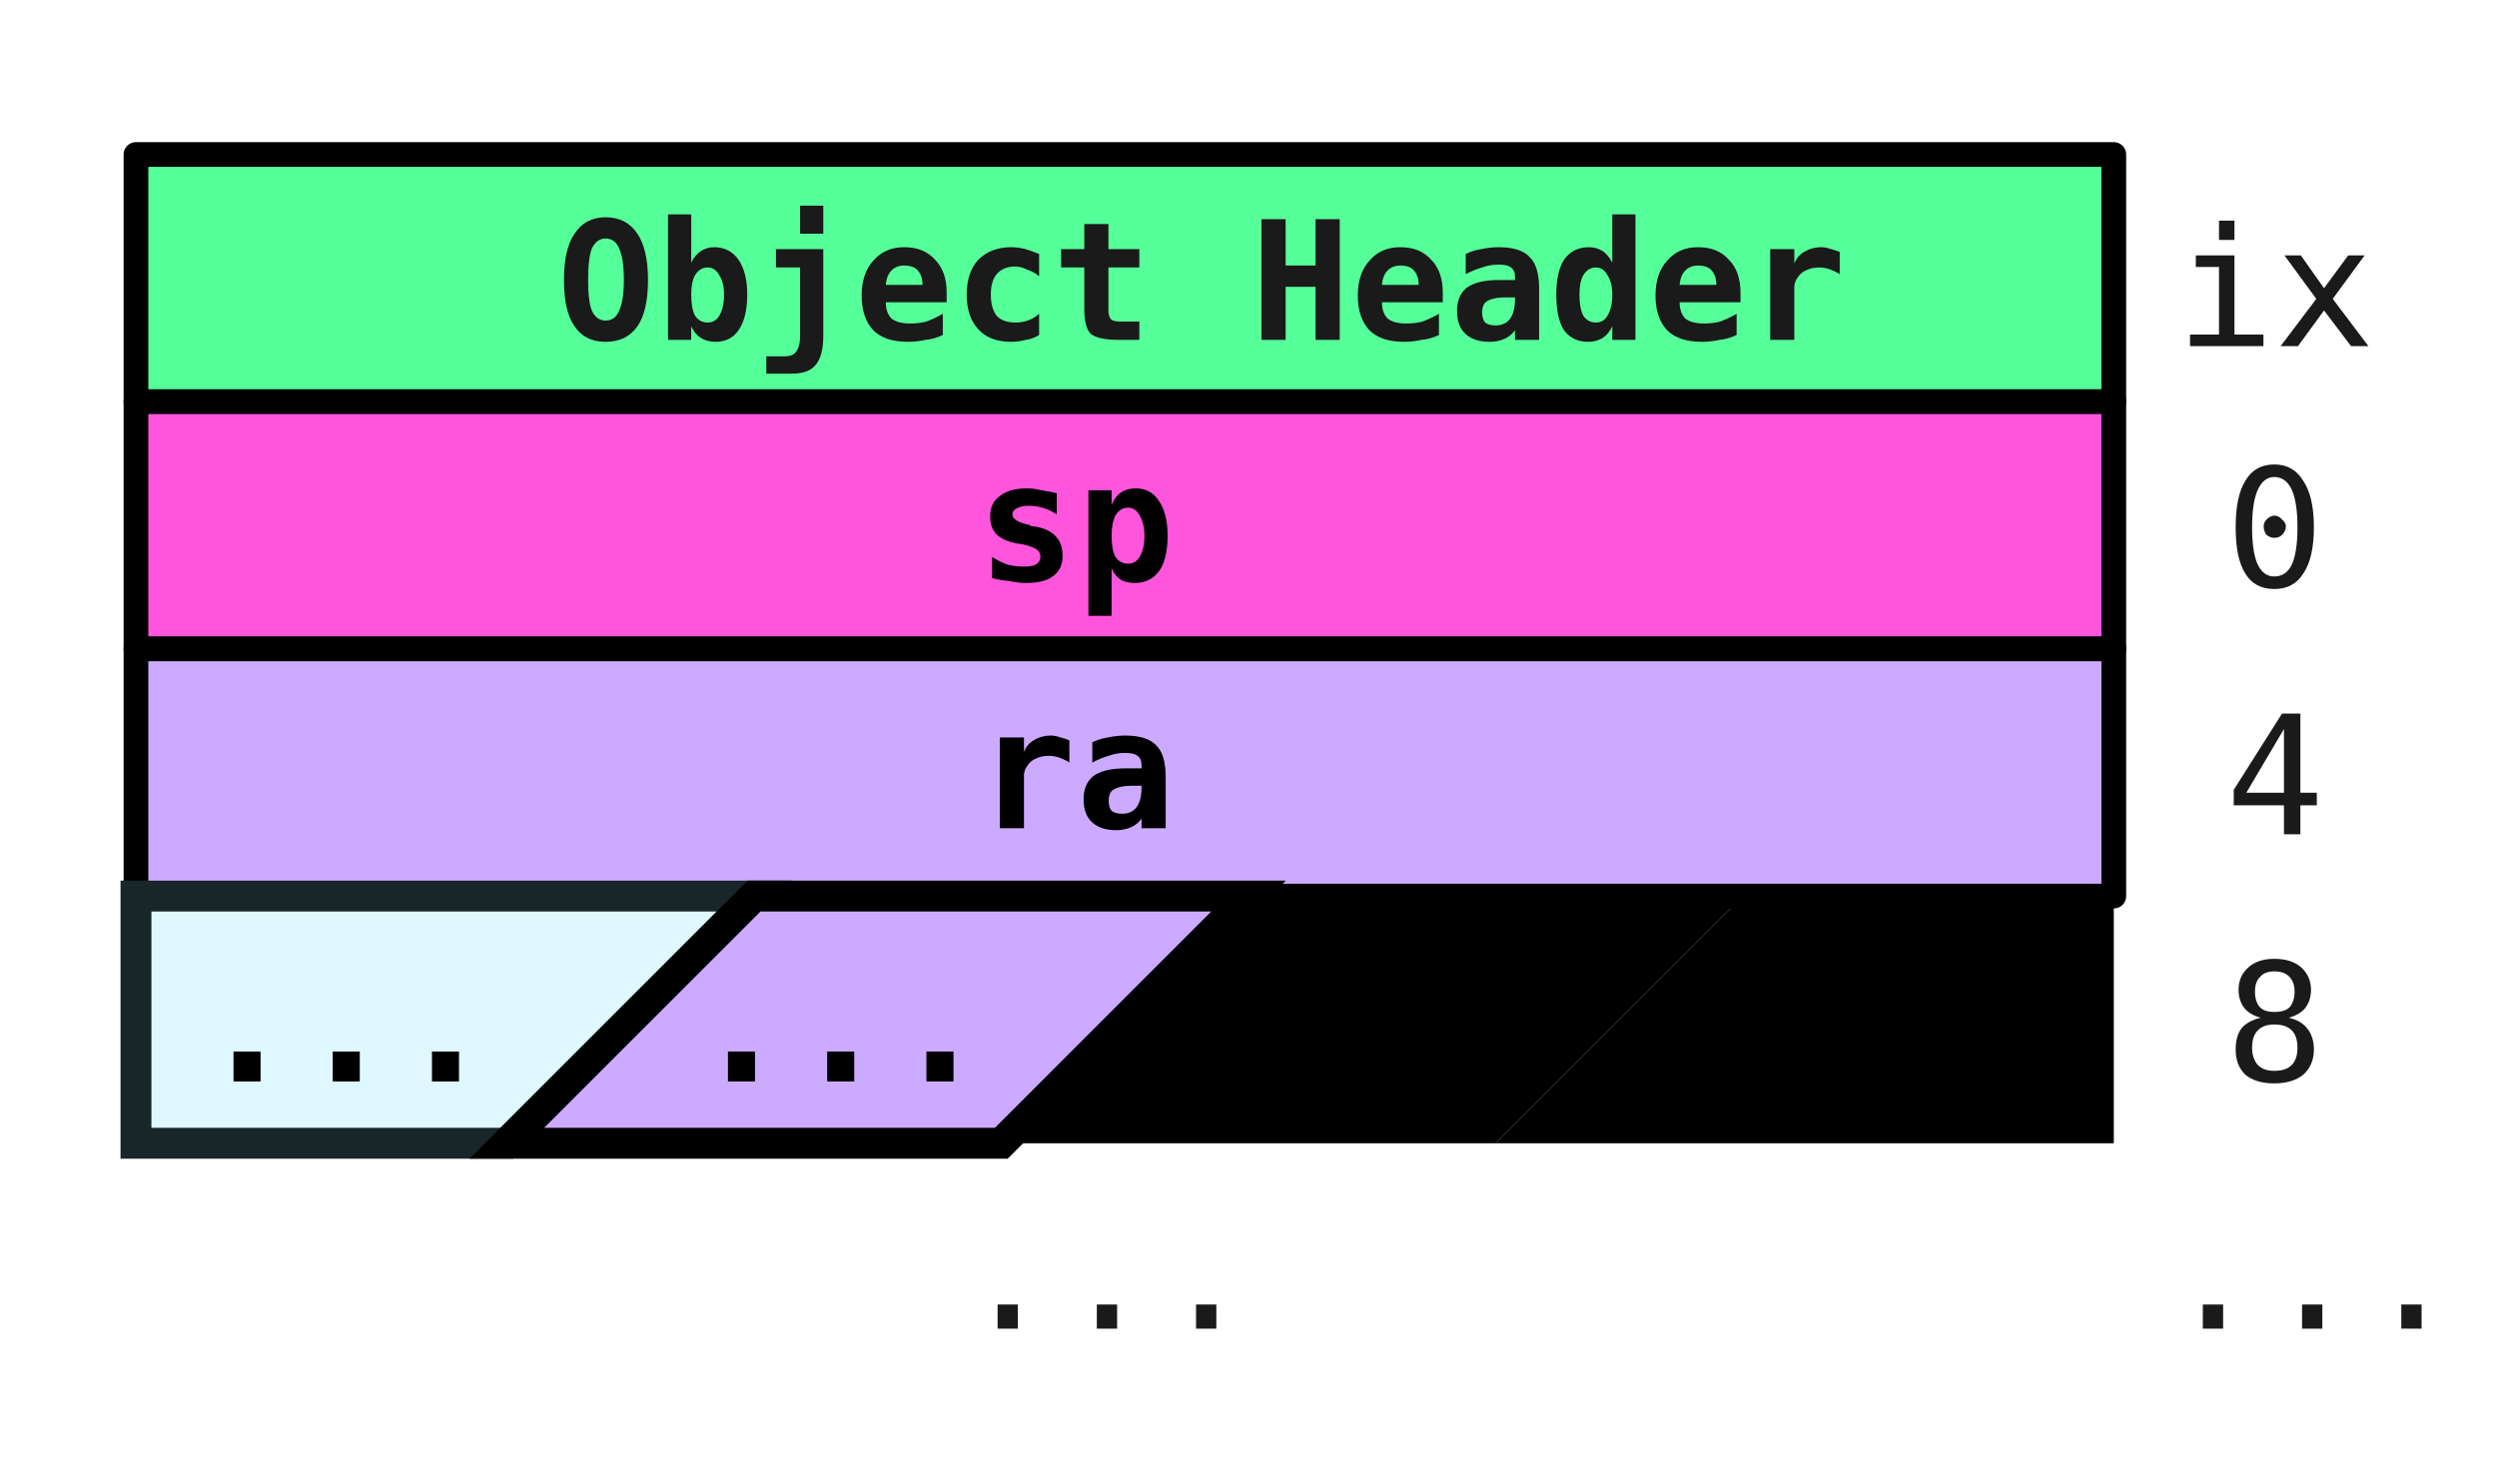
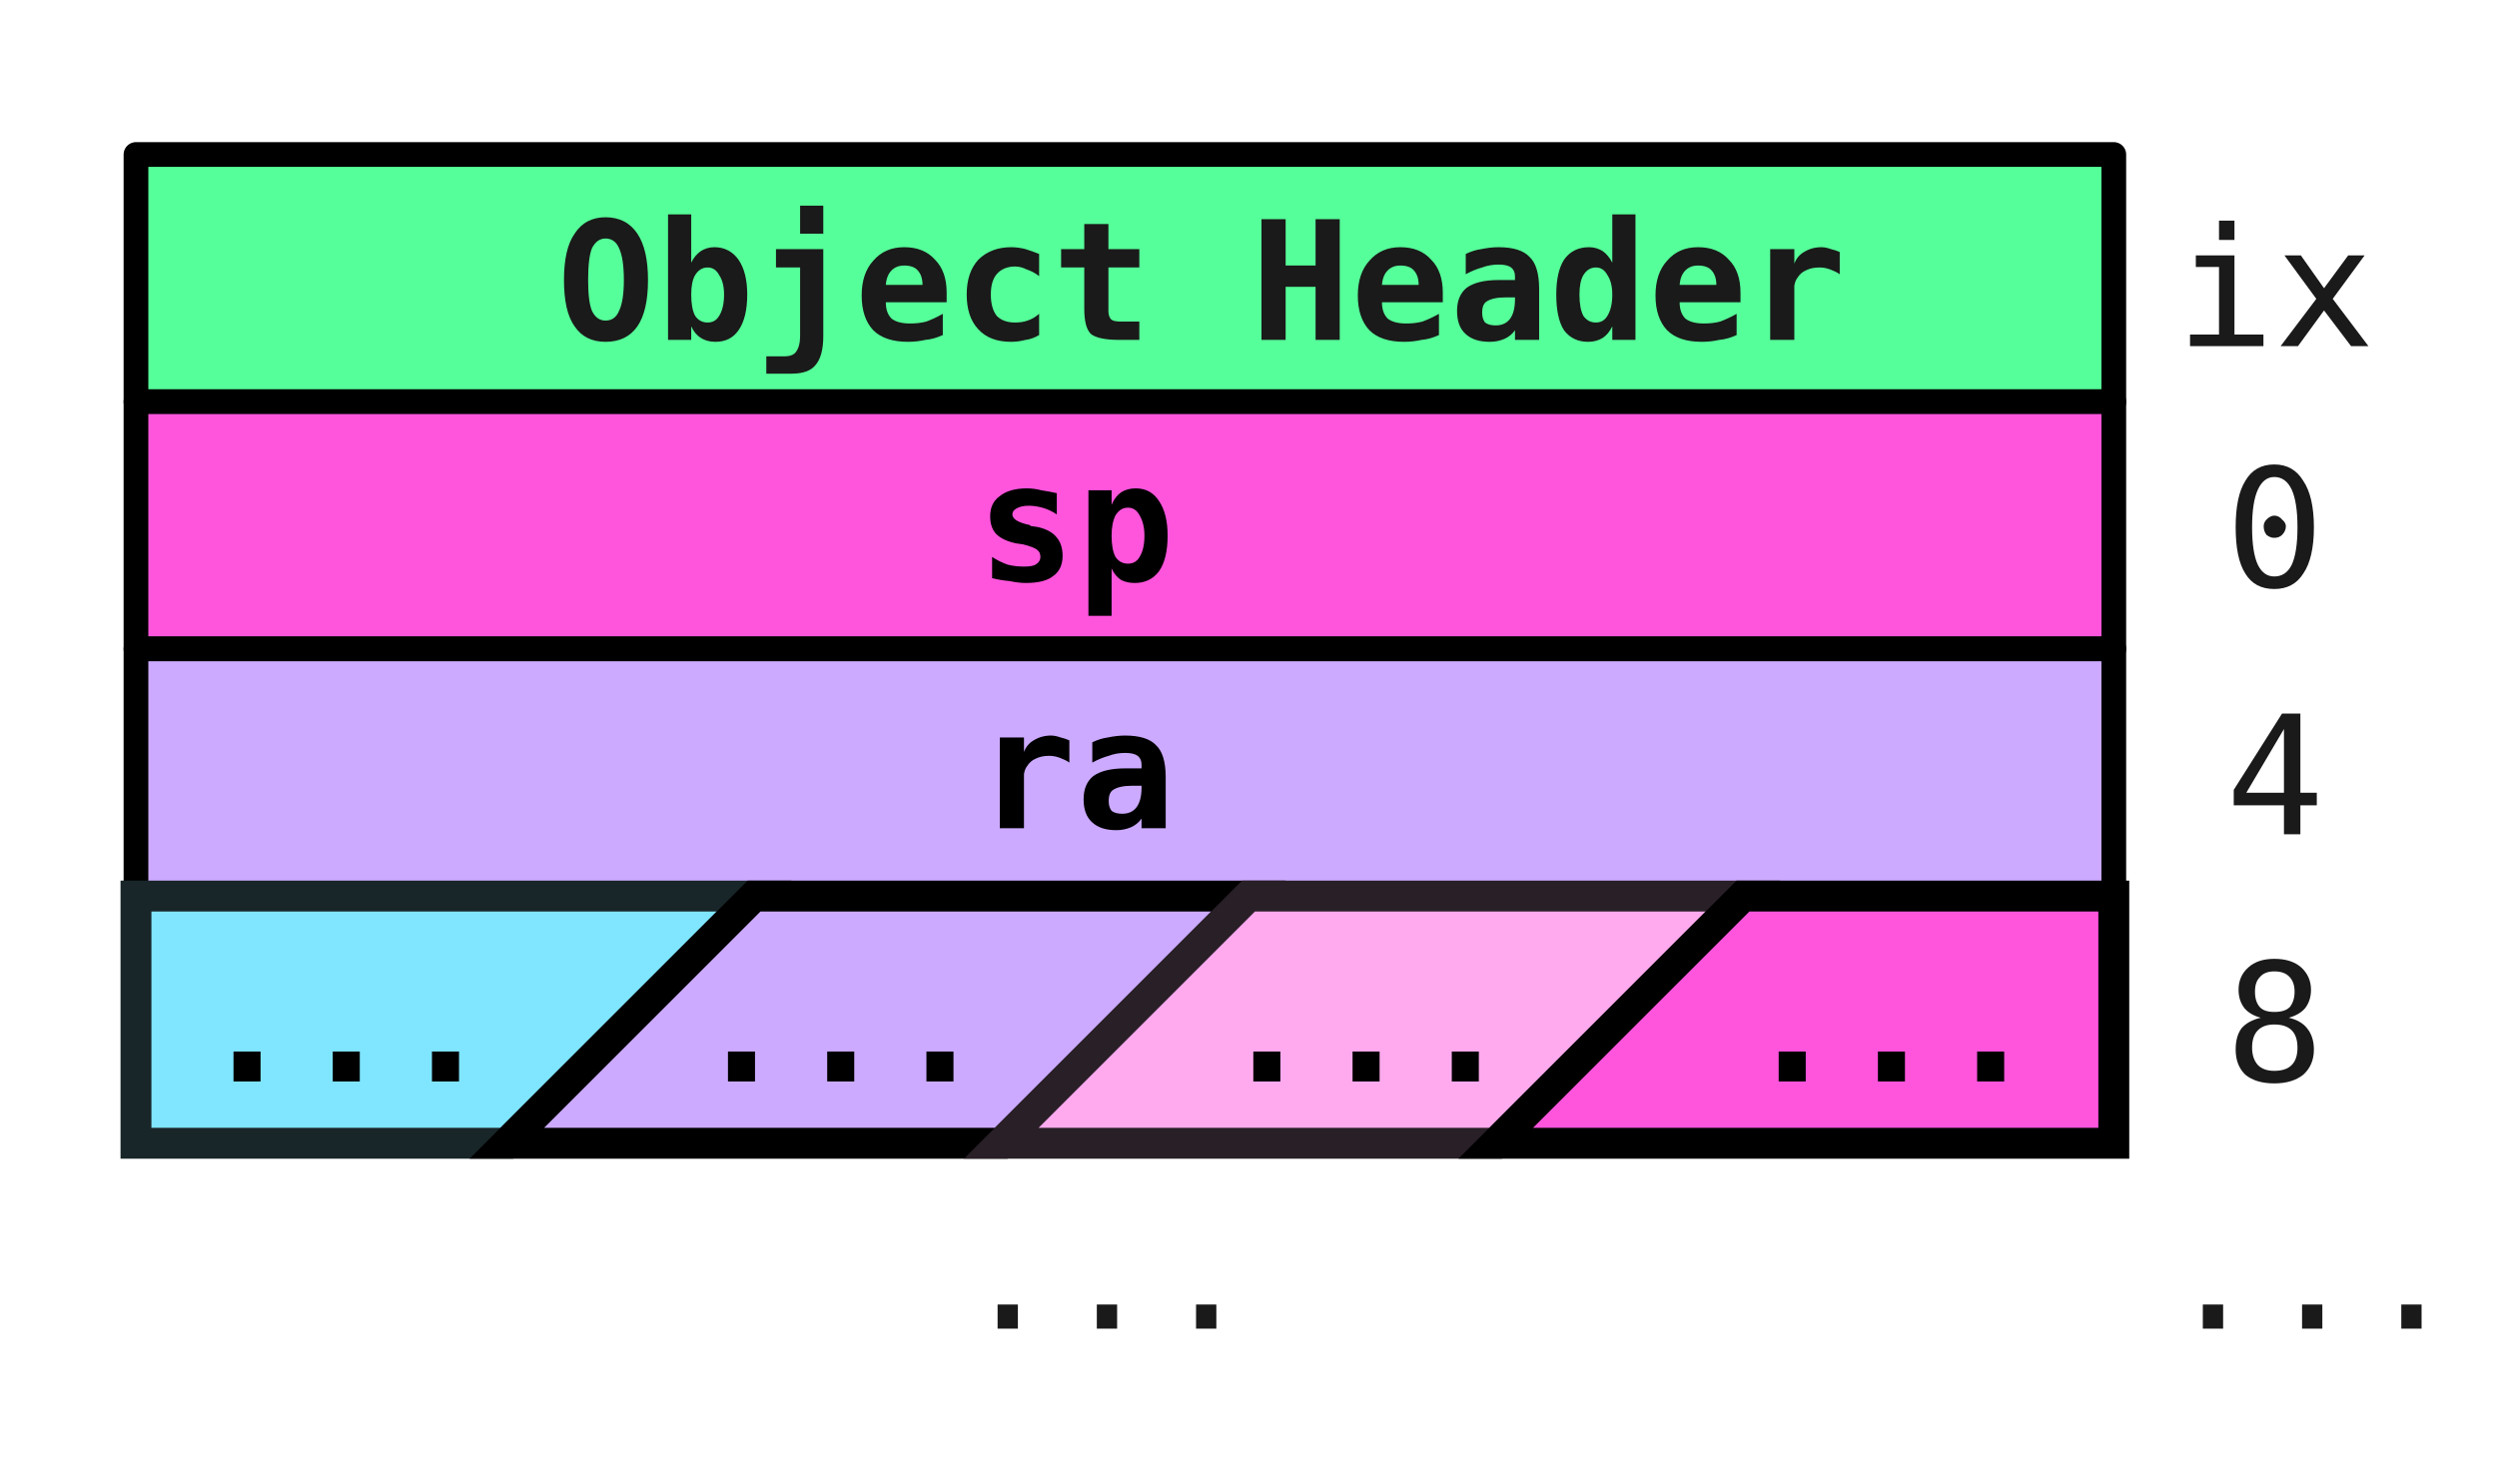
<svg xmlns="http://www.w3.org/2000/svg" width="40.4" height="24" version="1.1" id="data-svg">
  <style id="pretty-colors">
        @font-face {
            font-family: DejaVu Sans Mono;
            src: local(DejaVu Sans Mono);
            size-adjust: 91.6%
        }
        @font-face {
            font-family: Lucida Sans Typewriter;
            src: local(Lucida Sans Typewriter);
            size-adjust: 91.6%
        }
        @font-face {
            font-family: monospace;
            src: local(monospace);
            size-adjust: 91.6%
        }

        text {
            font-family: Consolas, DejaVu Sans Mono, Lucida Sans Typewriter, monospace;
            font-style:  normal;
            font-weight: bold;
            font-size:   2pt;
        }

        rect { stroke: #000000ff; stroke-width:0.4; stroke-linejoin:round; }
        .foreground { fill: #1a1a1aff; }
        text.foreground { font-size:1.2pt; font-weight:normal; }

        text.green      { fill: #1a1a1aff; }
        rect.green      { fill: #55ff99ff; }
        path.green      { stroke: #000000ff; stroke-width:0.25; }
        rect.blue       { fill: #80e5ffff; }
-         polygon.blue    { fill: #80e5ff40; stroke: #192629; }
+         polygon.blue    { fill: #80e5ffff; stroke: #192629; }
        path.blue       { stroke: #000000ff; stroke-width:0.25; }
        rect.pink       { fill: #ff55ddff; }
+         polygon.pink    { fill: #ff55ddff; stroke: #000000ff;}
        path.pink       { stroke: #000000ff; stroke-width:0.25; }
        rect.purple     { fill: #ccaaffff; }
        polygon.purple  { stroke: #000000ff; fill: #ccaaffff; stroke-width:0.25; }
        path.purple     { stroke: #000000ff; stroke-width:0.25; }
        rect.grey       { fill: #55555588; stroke: #44444488; }
        path.grey       { stroke: #33333388; stroke-width:0.25; }
        rect.light-pink { fill: #ffaaeeff; }
-         polgyon.light-pink { fill: #ffaaee40; stroke: #291f27; }
+         polygon.light-pink { fill: #ffaaeeff; stroke: #291f27ff}
        path.light-pink { stroke: #000000ff; stroke-width:0.25; }

        @media (prefers-color-scheme: dark) {
            
            .foreground     { fill: #888888ff; }
            text.black      { fill: #80e5ffff; }

            text.green      { fill: #55ff99ff; }
            rect.green      { fill: #55ff9940; stroke: #14291c; }
            path.green      { stroke: #14291c; }
            text.blue       { fill: #80e5ffff; }
            rect.blue       { fill: #80e5ff40; stroke: #192629; }
            polygon.blue    { fill: #80e5ff40; stroke: #192629; }
            path.blue       { stroke: #192629; }
            text.pink       { fill: #ff55ddff; }
            rect.pink       { fill: #ff55dd40; stroke: #291425; }
            polygon.pink    { fill: #ff55dd40; stroke: #291425; }
            path.pink       { stroke: #291425; }
            text.purple     { fill: #ccaaffff; }
            rect.purple     { fill: #ccaaff40; stroke: #231f29; }
            polygon.purple  { fill: #ccaaff40; stroke: #231f29; }
            path.purple     { stroke: #231f29; }
            text.light-pink { fill: #ffaaeeff; }
            rect.light-pink { fill: #ffaaee40; stroke: #291f27; }
            polygon.light-pink { fill: #ffaaee40; stroke: #291f27; }
            path.light-pink { stroke: #291f27; }
            rect.grey       { fill: #88888888; stroke: #44444488; }
            path.grey       { stroke: #77777788; stroke-width:0.25; }
        }
    </style>
  <g id="layer1">
    <g id="header">
      <rect id="background-rect" width="32" height="4" x="2.2" y="2.5" class="green" />
      <text class="green" x="9" y="5.5">Object Header</text>
      <text class="foreground" x="35.2" y="5.6" style="font-size: 2pt">ix</text>
    </g>
    <g id="sp_ptr" transform="translate(0 6.5)">
      <rect id="background-rect" width="32" height="4" x="2.2" y="0.0" class="pink" />
      <g id="pointer" transform="translate(0.2 0.0)">
        <text class="pink" x="15.6" y="2.9">sp</text>
      </g>
      <g id="index" transform="translate(0.0 0.0)">
        <text class="foreground" x="42" y="3">0</text>
      </g>
      <text class="foreground" x="36" y="3" style="font-size: 2pt">0</text>
    </g>
    <g id="disp_prim" transform="translate(0 10.5)">
      <rect id="background-rect" width="32" height="4" x="2.2" y="0.0" class="purple" />
      <g id="pointer" transform="translate(0.2 0.0)">
        <text class="purple" x="15.6" y="2.9">ra</text>
      </g>
      <text class="foreground" x="36" y="3" style="font-size: 2pt">4</text>
    </g>
    <g id="some_cont1" transform="translate(0 14.5)">
      <g id="anytype" transform="translate(2.2, 0)">
        <polygon points="0,0 10,0 6,4 0,4" class="blue" style="stroke-width: 0.5" />
        <text class="blue" x="1" y="3">...</text>
        <polygon points="10,0 18,0 14,4 6,4" class="purple" style="stroke-width: 0.5" />
        <text class="purple" x="9" y="3">...</text>
        <polygon points="18,0 26,0 22,4 14,4" class="light-pink" style="stroke-width: 0.5" />
        <text class="light-pink" x="17.5" y="3">...</text>
        <polygon points="26,0 32,0 32,4 22,4" class="pink" style="stroke-width: 0.5" />
        <text class="pink" x="26" y="3">...</text>
      </g>
      <text class="foreground" x="36" y="3" style="font-size: 2pt">8</text>
    </g>
    <text class="foreground" x="15.5" y="21.5" style="font-size: 2pt">...</text>
    <text class="foreground" x="35" y="21.5" style="font-size: 2pt">...</text>
  </g>
</svg>
